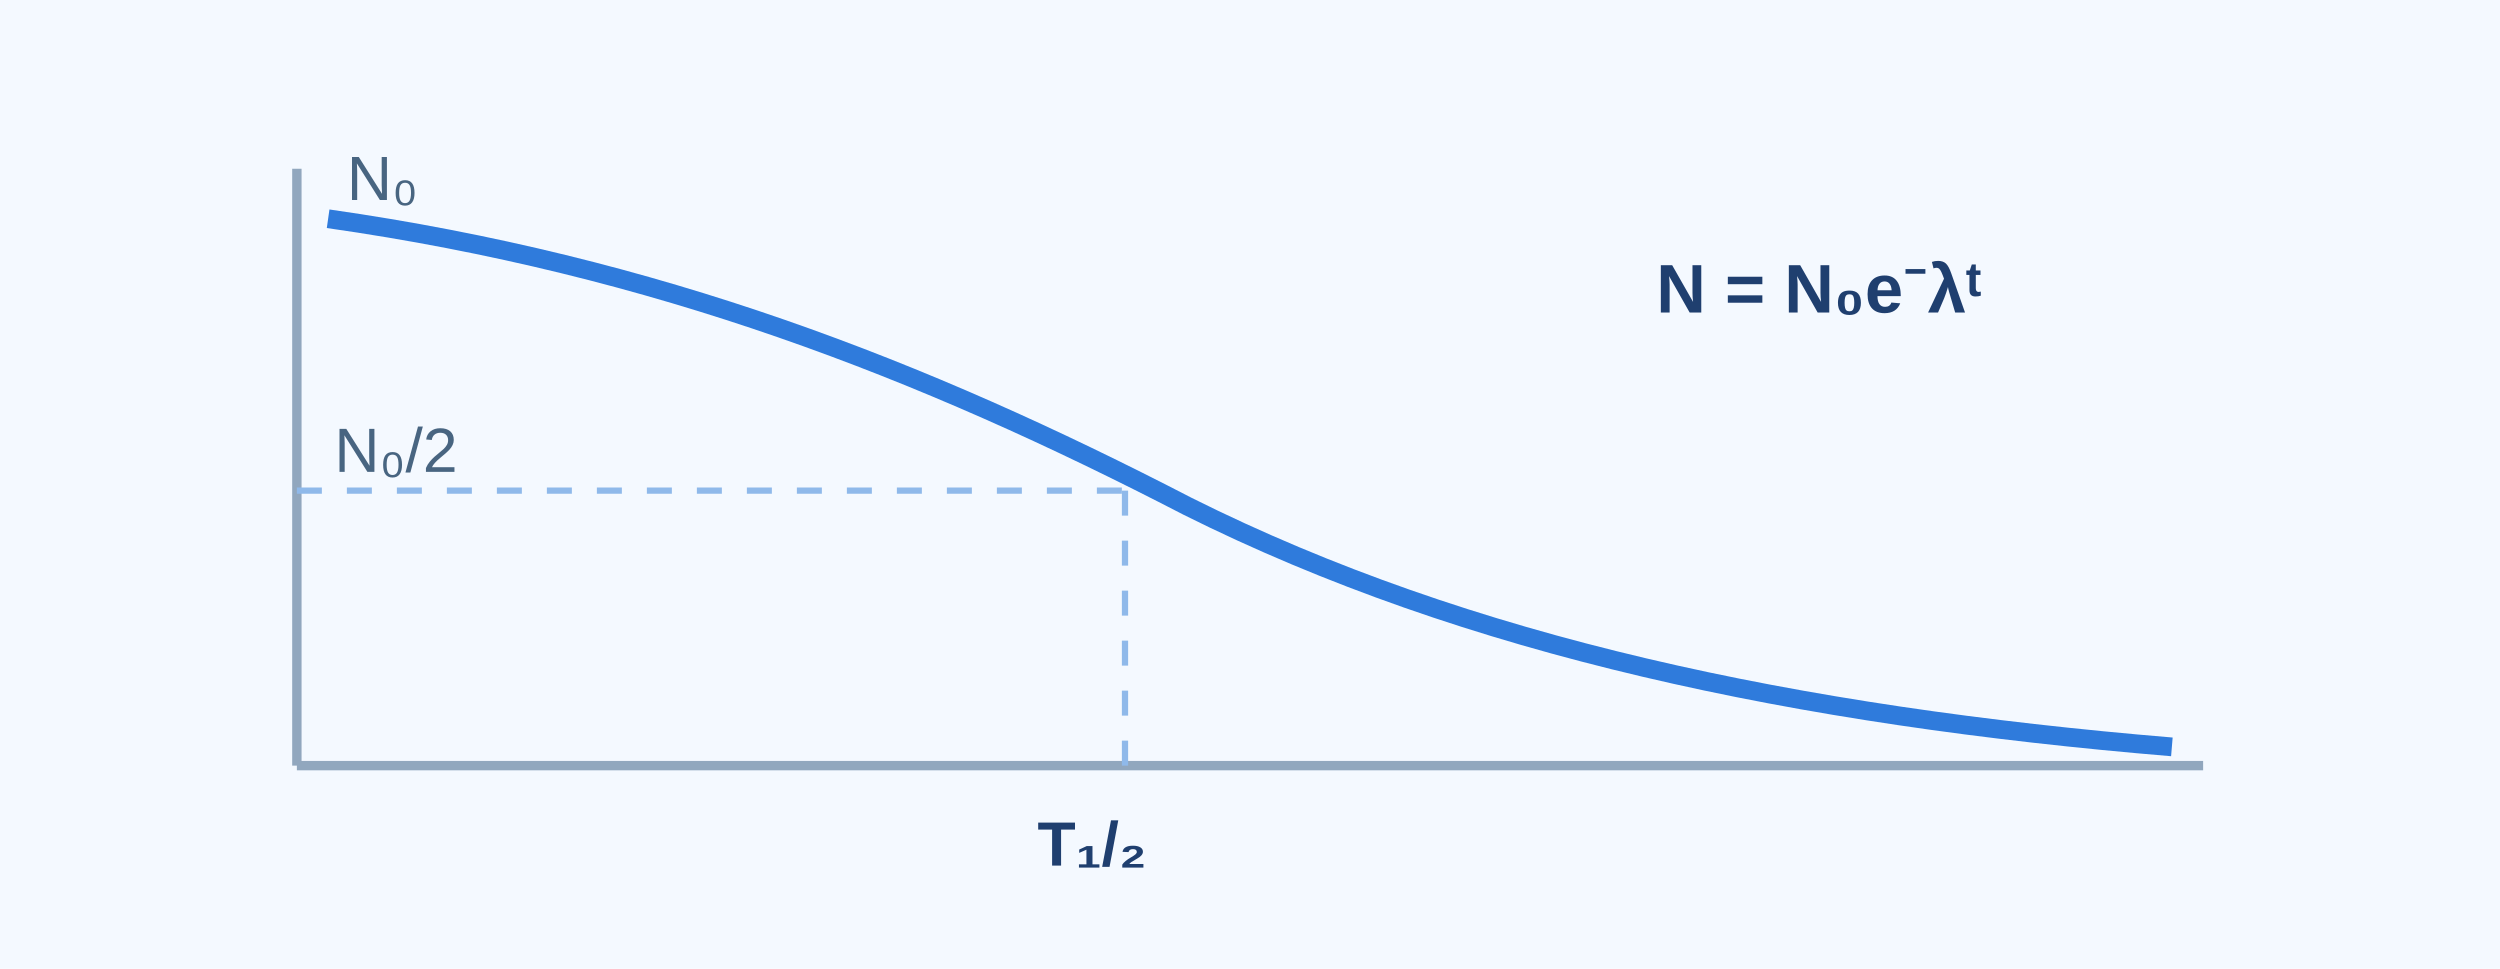
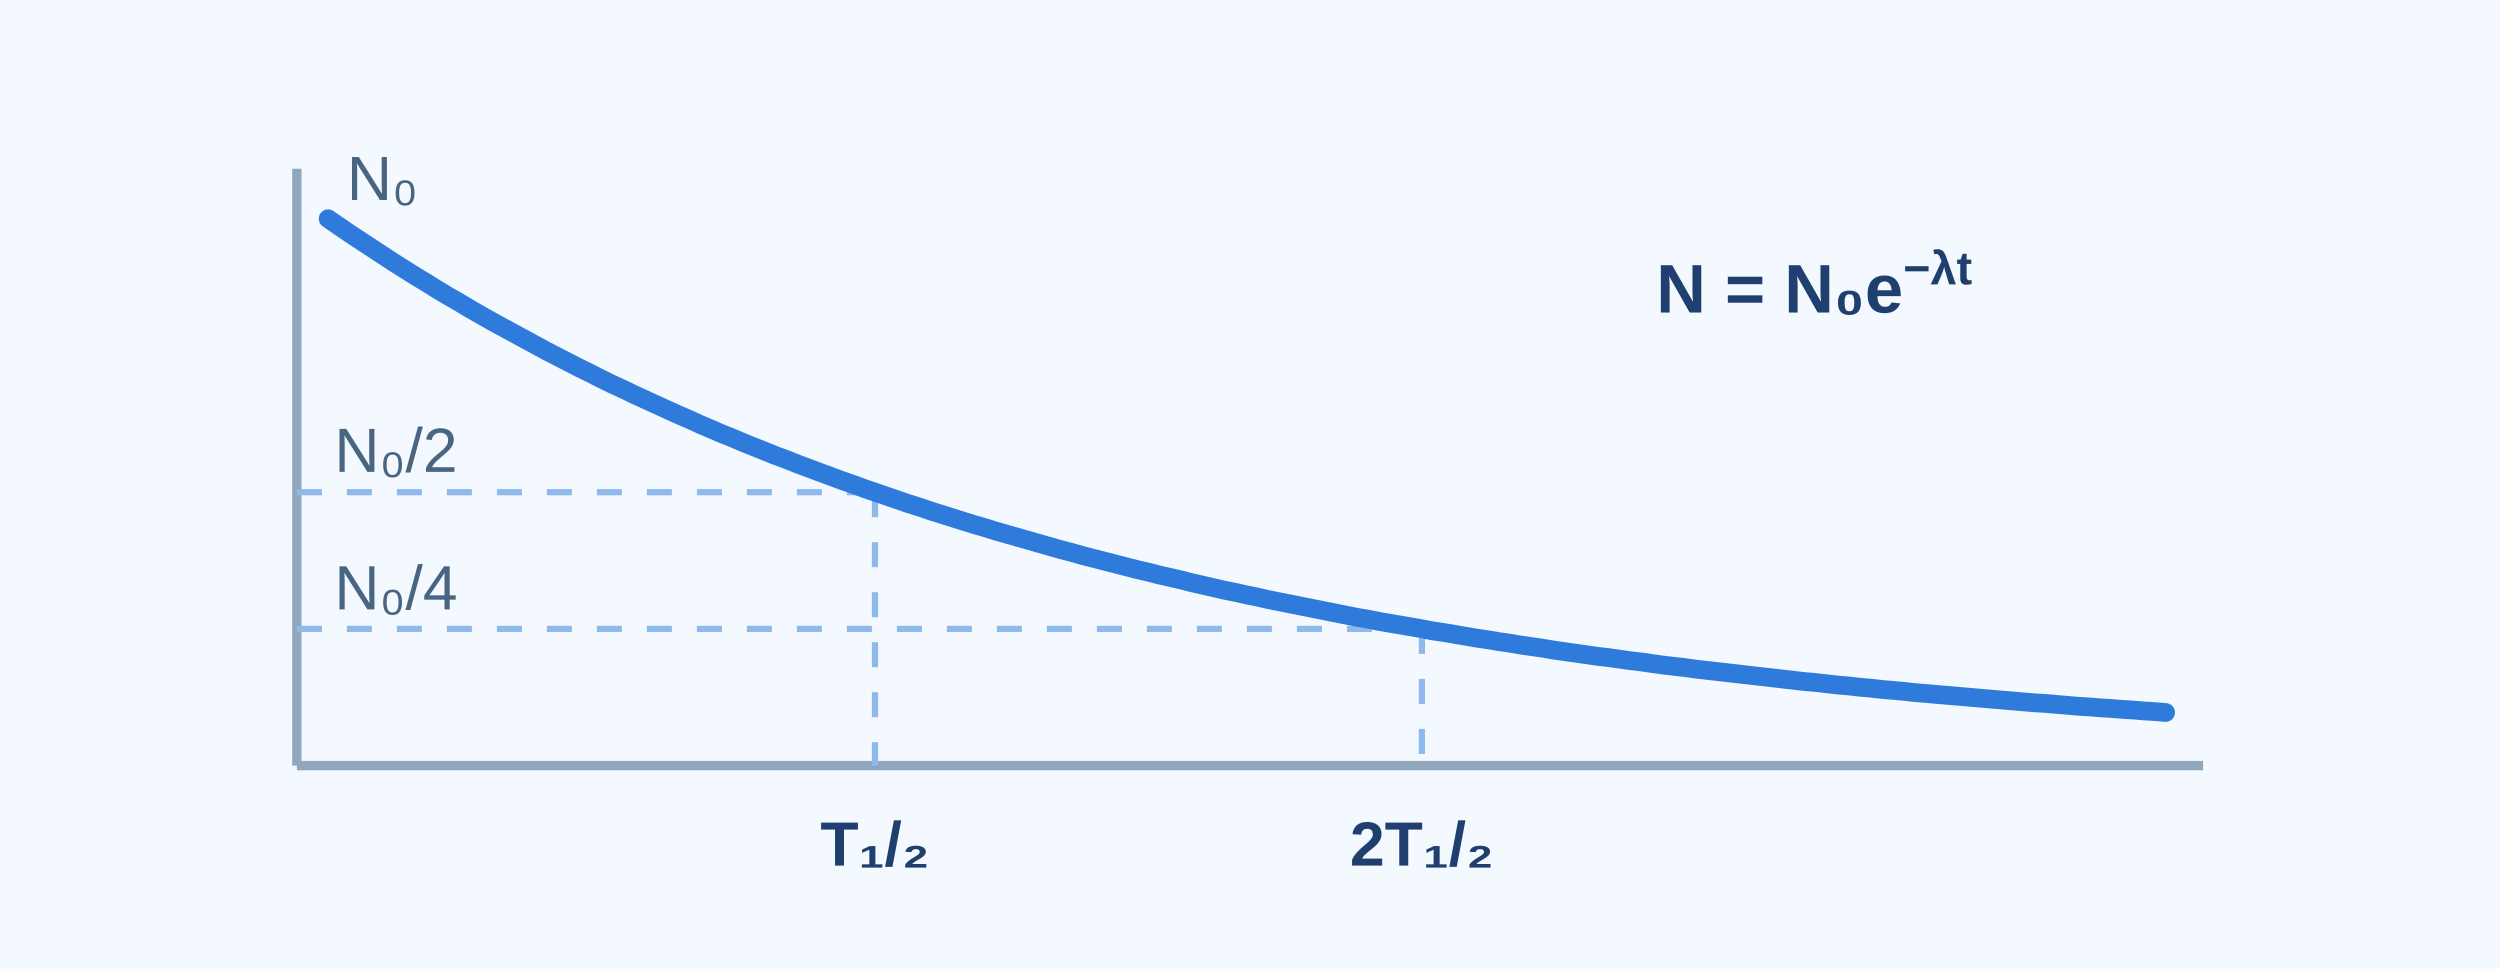
<svg xmlns="http://www.w3.org/2000/svg" viewBox="0 0 800 310">
  <rect width="800" height="310" fill="#f4f9ff" />
  <line x1="95" y1="245" x2="705" y2="245" stroke="#91a7be" stroke-width="3" />
  <line x1="95" y1="245" x2="95" y2="54" stroke="#91a7be" stroke-width="3" />
-   <path d="M105 70 C210 85, 295 118, 380 162 C470 207, 575 229, 695 239" fill="none" stroke="#2f7bdc" stroke-width="6" />
-   <line x1="95" y1="157" x2="360" y2="157" stroke="#8fb9ea" stroke-width="2" stroke-dasharray="8 8" />
-   <line x1="360" y1="157" x2="360" y2="245" stroke="#8fb9ea" stroke-width="2" stroke-dasharray="8 8" />
+   <line x1="95" y1="157.5" x2="280" y2="157.5" stroke="#8fb9ea" stroke-width="2" stroke-dasharray="8 8" />
+   <line x1="280" y1="157.5" x2="280" y2="245" stroke="#8fb9ea" stroke-width="2" stroke-dasharray="8 8" />
+   <line x1="95" y1="201.25" x2="455" y2="201.25" stroke="#8fb9ea" stroke-width="2" stroke-dasharray="8 8" />
+   <line x1="455" y1="201.25" x2="455" y2="245" stroke="#8fb9ea" stroke-width="2" stroke-dasharray="8 8" />
+   <path d="M105.0 70.0 L108.5 72.4 L112.0 74.8 L115.5 77.1 L119.0 79.4 L122.5 81.7 L126.0 84.0 L129.5 86.2 L133.0 88.4 L136.5 90.5 L140.0 92.7 L143.5 94.8 L147.0 96.8 L150.5 98.9 L154.0 100.9 L157.5 102.9 L161.0 104.8 L164.5 106.7 L168.0 108.6 L171.5 110.5 L175.0 112.4 L178.5 114.2 L182.0 116.0 L185.5 117.8 L189.0 119.5 L192.5 121.3 L196.0 123.0 L199.5 124.6 L203.0 126.3 L206.5 127.9 L210.0 129.5 L213.5 131.1 L217.0 132.7 L220.5 134.2 L224.0 135.8 L227.5 137.3 L231.0 138.8 L234.5 140.2 L238.0 141.7 L241.5 143.1 L245.0 144.5 L248.5 145.9 L252.0 147.2 L255.5 148.6 L259.0 149.9 L262.5 151.2 L266.0 152.5 L269.5 153.8 L273.0 155.0 L276.5 156.3 L280.0 157.5 L283.5 158.7 L287.0 159.9 L290.5 161.1 L294.0 162.2 L297.5 163.4 L301.0 164.5 L304.5 165.6 L308.0 166.7 L311.5 167.8 L315.0 168.8 L318.5 169.9 L322.0 170.9 L325.5 171.9 L329.0 172.9 L332.5 173.9 L336.0 174.9 L339.5 175.9 L343.0 176.8 L346.5 177.8 L350.0 178.7 L353.5 179.6 L357.0 180.5 L360.5 181.4 L364.0 182.3 L367.5 183.1 L371.0 184.0 L374.5 184.8 L378.0 185.6 L381.5 186.5 L385.0 187.3 L388.5 188.1 L392.0 188.9 L395.5 189.6 L399.0 190.4 L402.5 191.1 L406.0 191.9 L409.5 192.6 L413.0 193.3 L416.5 194.0 L420.0 194.7 L423.5 195.4 L427.0 196.1 L430.5 196.8 L434.0 197.5 L437.5 198.1 L441.0 198.8 L444.5 199.4 L448.0 200.0 L451.5 200.6 L455.0 201.2 L458.5 201.9 L462.0 202.4 L465.5 203.0 L469.0 203.6 L472.5 204.2 L476.0 204.7 L479.5 205.3 L483.0 205.8 L486.5 206.4 L490.0 206.9 L493.5 207.4 L497.0 208.0 L500.5 208.5 L504.0 209.0 L507.5 209.5 L511.0 210.0 L514.5 210.4 L518.0 210.9 L521.5 211.4 L525.0 211.8 L528.5 212.3 L532.0 212.8 L535.5 213.2 L539.0 213.6 L542.5 214.1 L546.0 214.5 L549.5 214.9 L553.0 215.3 L556.5 215.7 L560.0 216.1 L563.5 216.5 L567.0 216.9 L570.5 217.3 L574.0 217.7 L577.5 218.1 L581.0 218.4 L584.5 218.8 L588.0 219.2 L591.5 219.5 L595.0 219.9 L598.5 220.2 L602.0 220.6 L605.5 220.9 L609.0 221.2 L612.5 221.6 L616.0 221.9 L619.5 222.2 L623.0 222.5 L626.5 222.8 L630.0 223.1 L633.5 223.4 L637.0 223.7 L640.5 224.0 L644.0 224.3 L647.5 224.6 L651.0 224.9 L654.5 225.1 L658.0 225.4 L661.5 225.7 L665.0 226.0 L668.5 226.2 L672.0 226.5 L675.5 226.7 L679.0 227.0 L682.5 227.2 L686.0 227.5 L689.5 227.7 L693.0 228.0" fill="none" stroke="#2f7bdc" stroke-width="6" stroke-linecap="round" stroke-linejoin="round" />
  <text x="111" y="64" font-family="Segoe UI, Arial" font-size="20" fill="#486581">N₀</text>
  <text x="107" y="151" font-family="Segoe UI, Arial" font-size="20" fill="#486581">N₀/2</text>
-   <text x="332" y="277" font-family="Segoe UI, Arial" font-size="20" font-weight="700" fill="#1f3f6f">T₁/₂</text>
-   <text x="530" y="100" font-family="Segoe UI, Arial" font-size="22" font-weight="700" fill="#1f3f6f">N = N₀e⁻λᵗ</text>
+   <text x="107" y="195" font-family="Segoe UI, Arial" font-size="20" fill="#486581">N₀/4</text>
+   <text x="280" y="277" text-anchor="middle" font-family="Segoe UI, Arial" font-size="20" font-weight="700" fill="#1f3f6f">T₁/₂</text>
+   <text x="455" y="277" text-anchor="middle" font-family="Segoe UI, Arial" font-size="20" font-weight="700" fill="#1f3f6f">2T₁/₂</text>
+   <text x="530" y="100" font-family="Segoe UI, Arial" font-size="22" font-weight="700" fill="#1f3f6f">N = N₀e<tspan font-size="15" dy="-9">−λt</tspan>
+   </text>
</svg>
